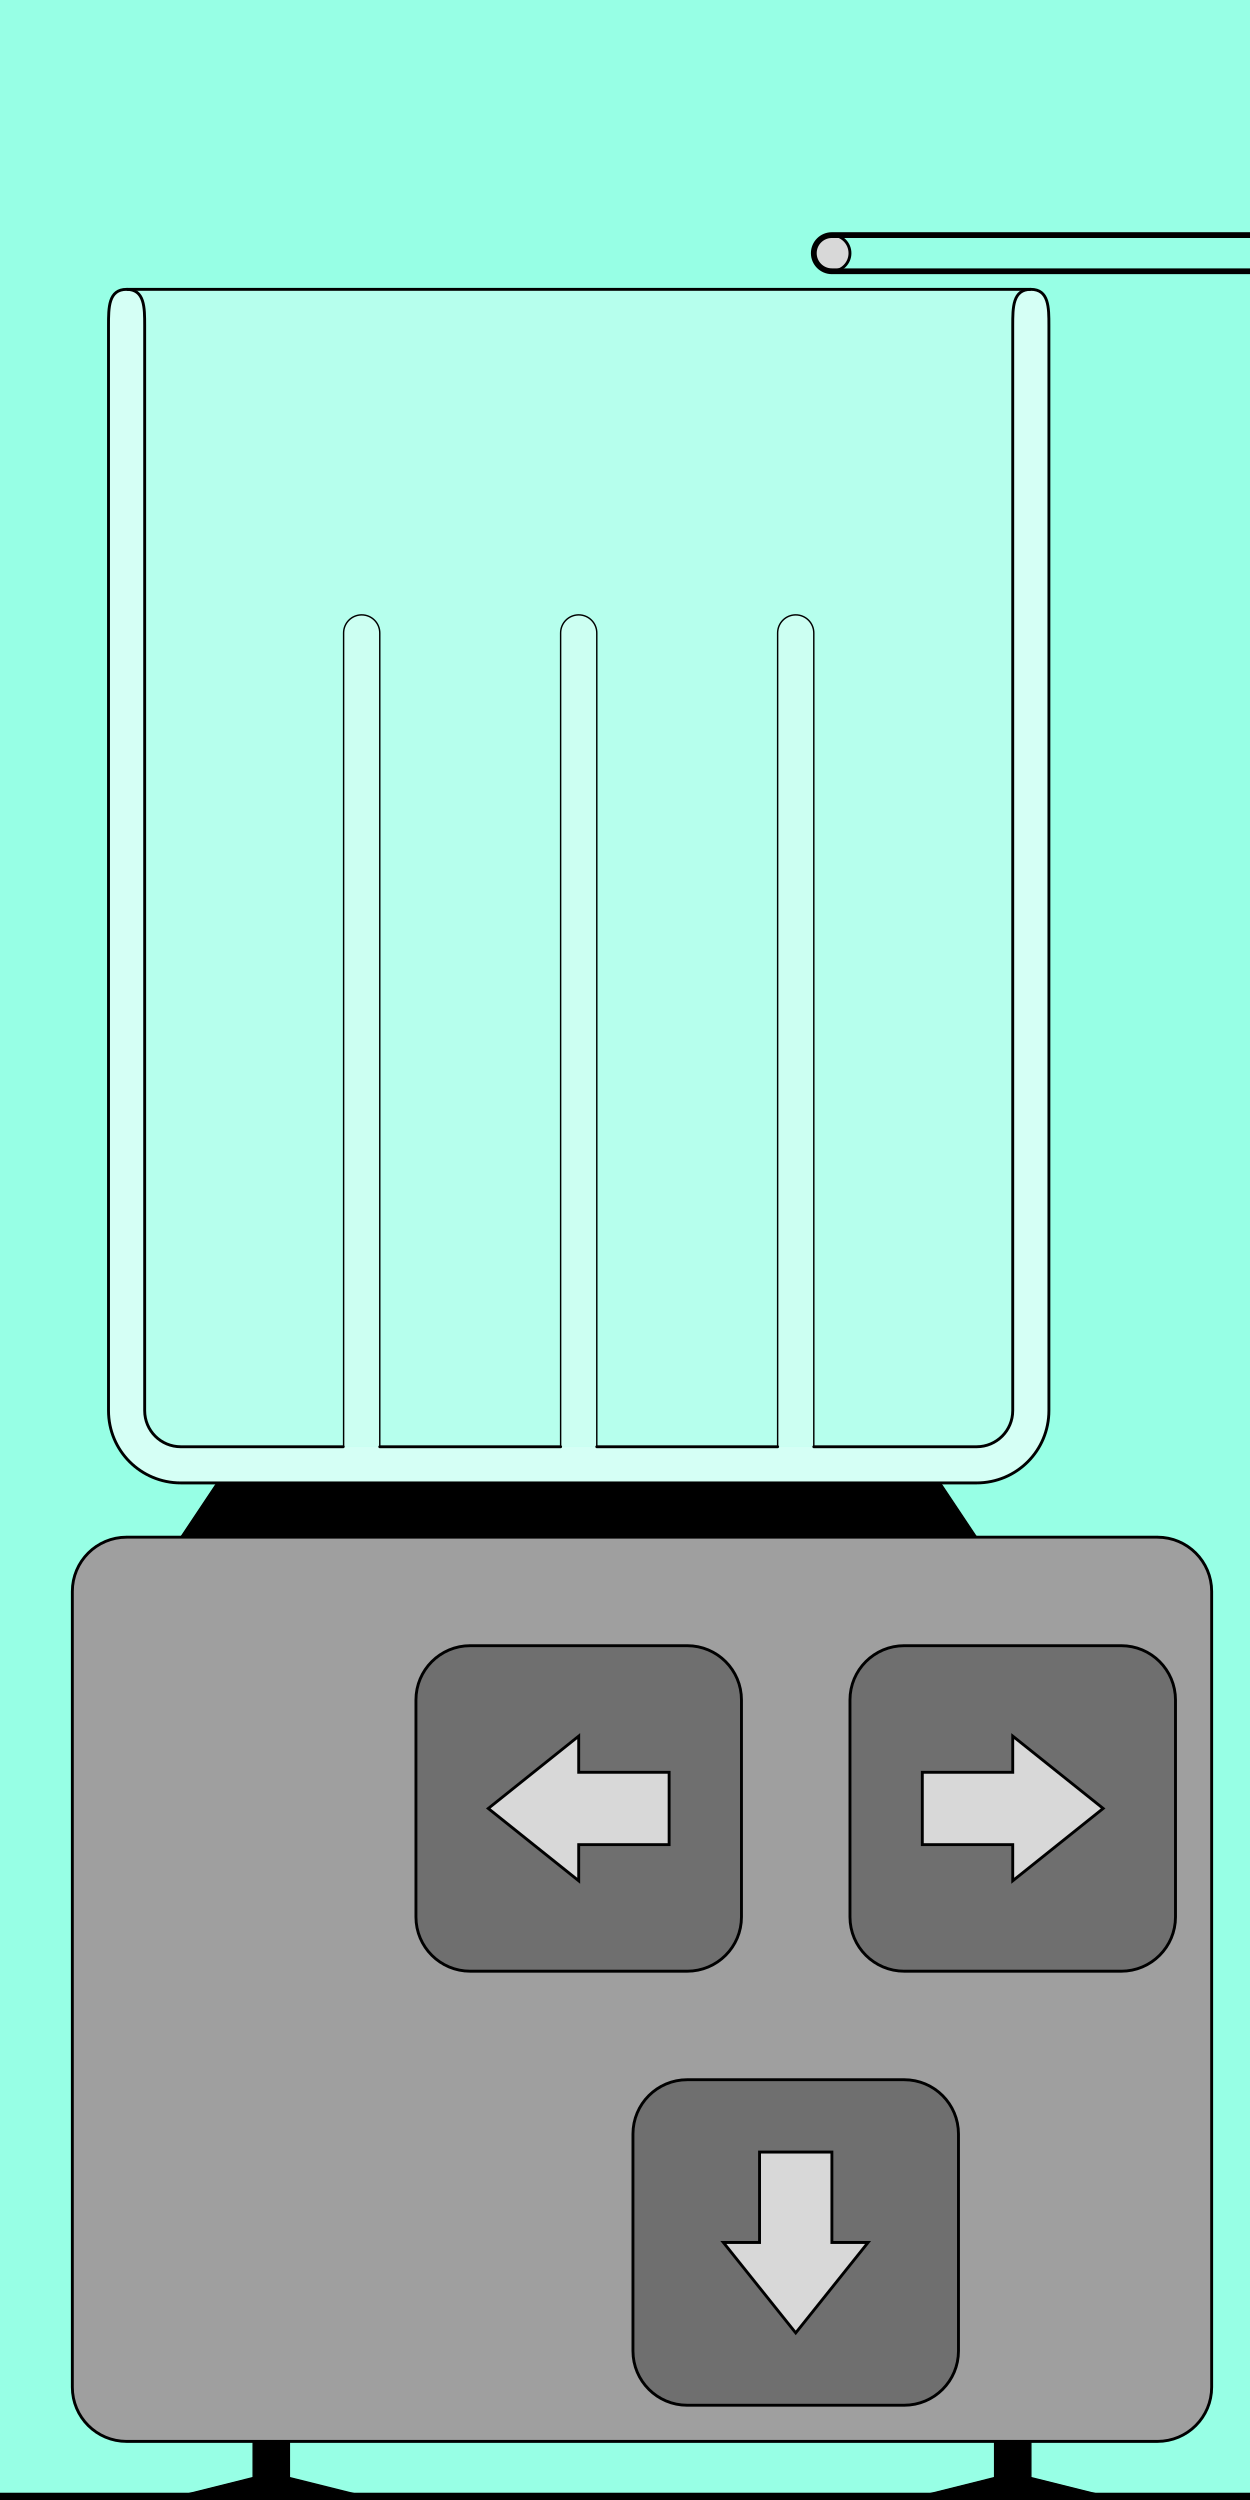
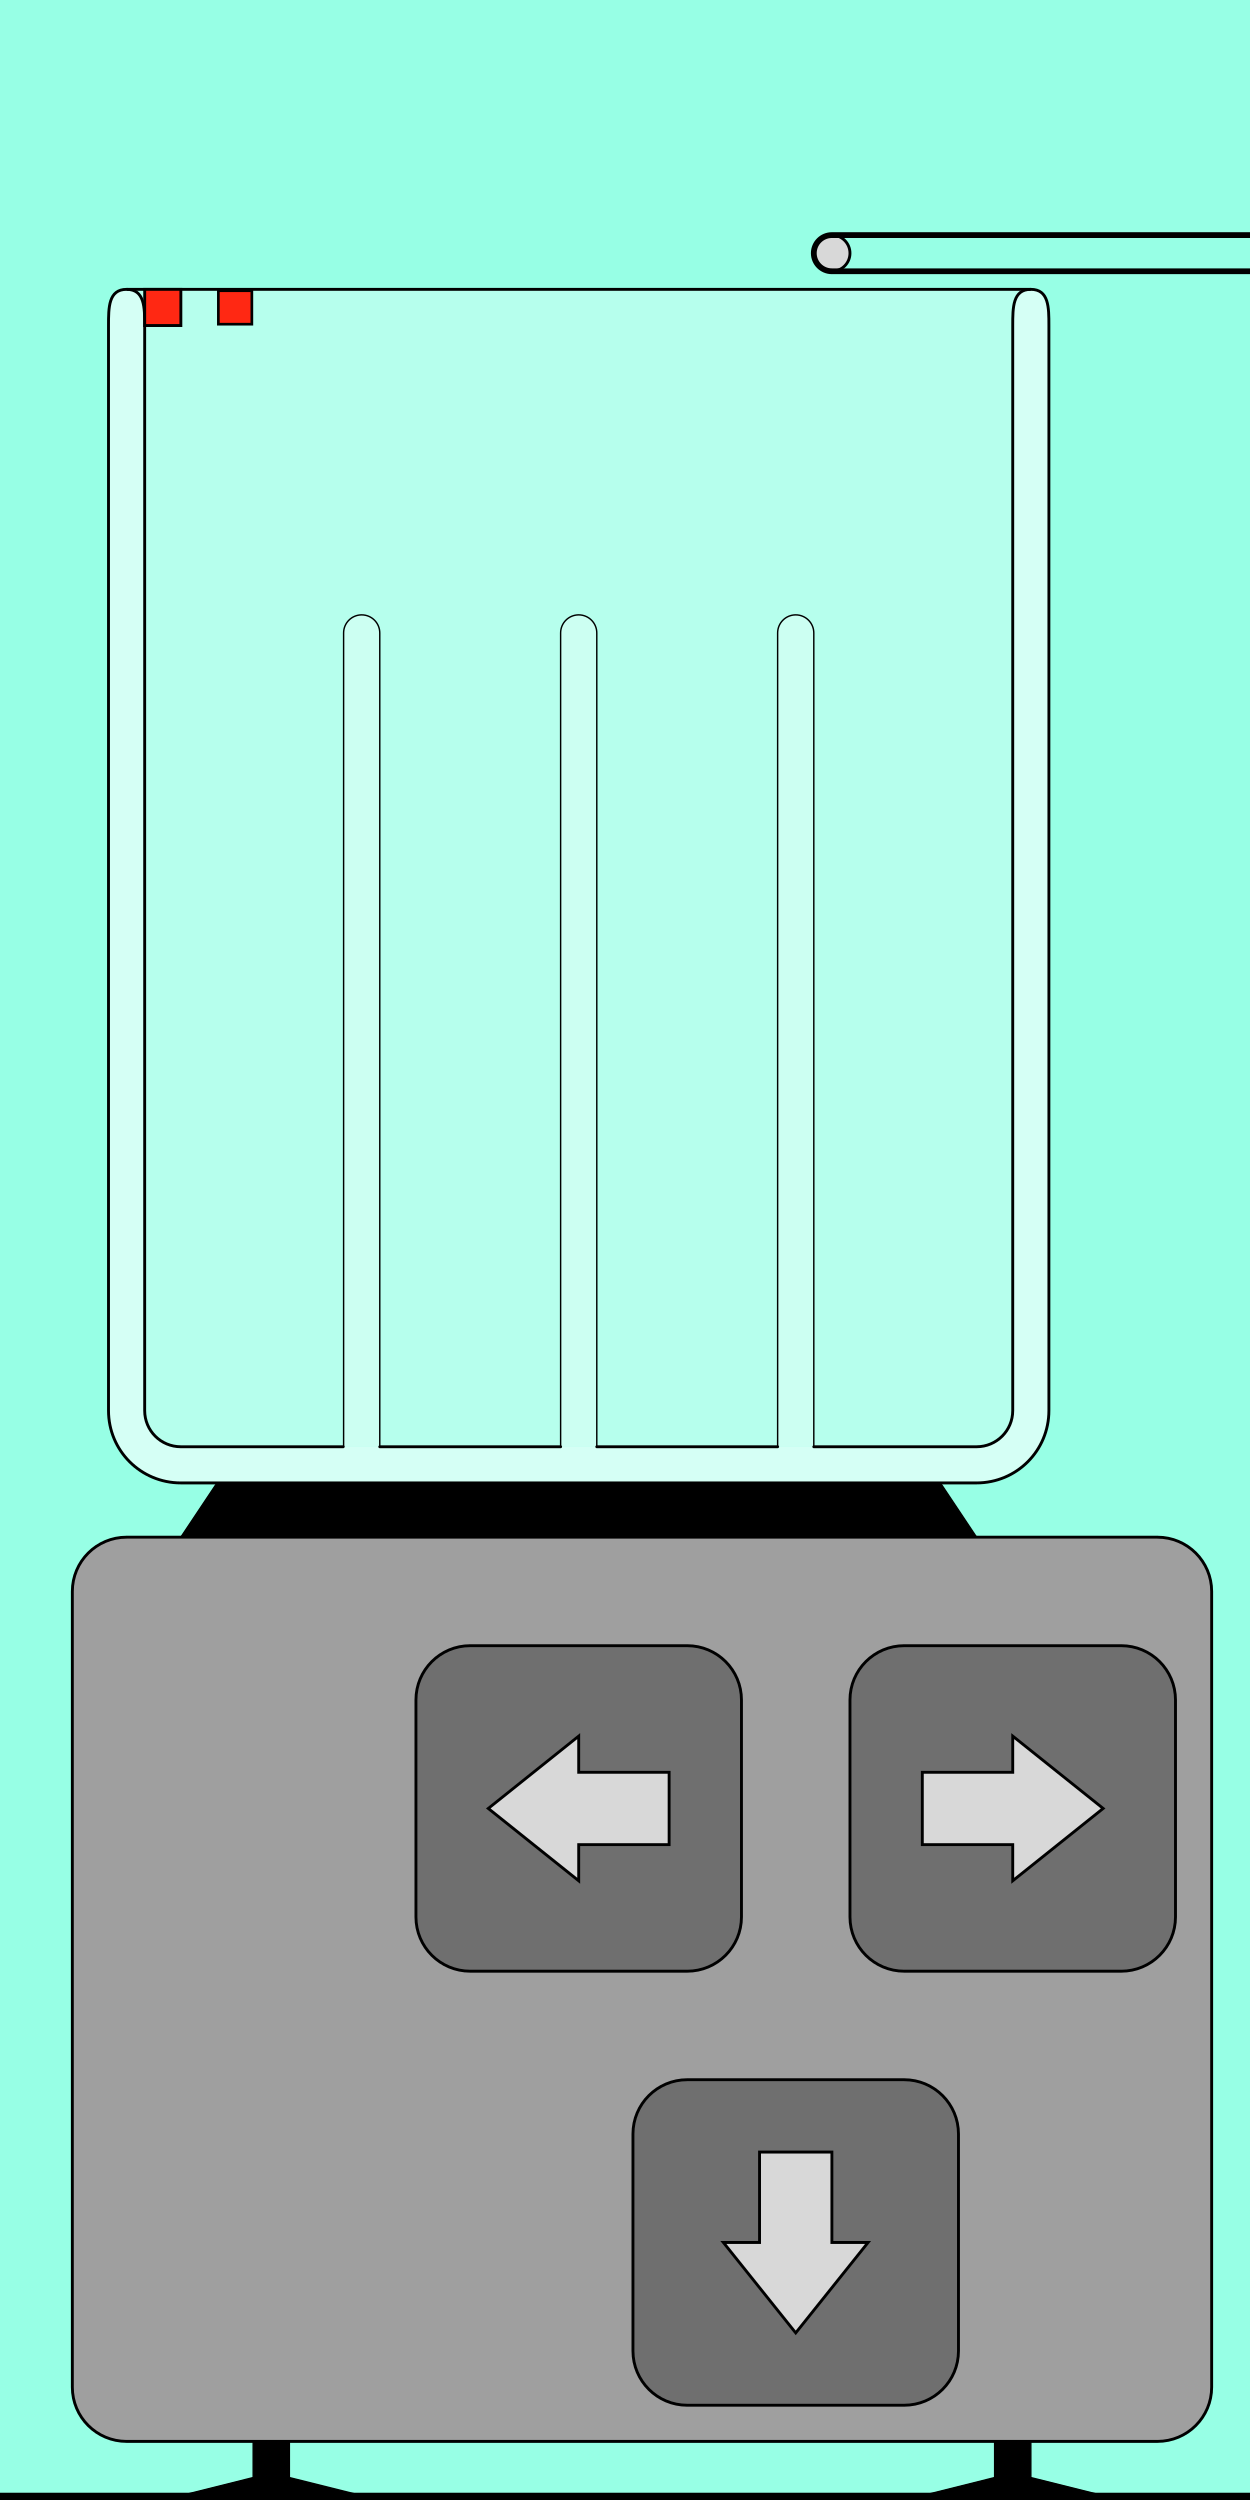
- <svg xmlns="http://www.w3.org/2000/svg" xmlns:xlink="http://www.w3.org/1999/xlink" width="864" height="1728" viewBox="0 0 34.56 69.12" version="1.1" id="svg5">
+ <svg xmlns="http://www.w3.org/2000/svg" xmlns:xlink="http://www.w3.org/1999/xlink" width="864" height="1728" viewBox="-4 -8 34.56 69.12" version="1.1" id="svg5">
  <defs id="defs2">
-     <pattern xlink:href="#Checkerboard" id="pattern53427" patternTransform="translate(5,8)" />
+     <pattern xlink:href="#Checkerboard" id="pattern53427" patternTransform="translate(0.9999997)" />
    <pattern xlink:href="#Polkadots-largewhite" id="pattern33820" patternTransform="matrix(0.5291666,0,0,0.5291667,74.08333,43.65625)" />
    <pattern patternUnits="userSpaceOnUse" width="10" height="10" patternTransform="translate(0,0) scale(10,10)" id="Polkadots-largewhite">
      <circle style="fill:#ff8c00;stroke:none;fill-opacity:1.0" cx="2.567" cy="0.810" r="0.45" id="circle2615" />
      <circle style="fill:#ff8c00;stroke:none;fill-opacity:1.0" cx="3.048" cy="2.33" r="0.45" id="circle2617" />
      <circle style="fill:#ff8c00;stroke:none;fill-opacity:1.0" cx="4.418" cy="2.415" r="0.45" id="circle2619" />
      <circle style="fill:#ff8c00;stroke:none;fill-opacity:1.0" cx="1.844" cy="3.029" r="0.45" id="circle2621" />
      <circle style="fill:#ff8c00;stroke:none;fill-opacity:1.0" cx="6.08" cy="1.363" r="0.45" id="circle2623" />
      <circle style="fill:#ff8c00;stroke:none;fill-opacity:1.0" cx="5.819" cy="4.413" r="0.45" id="circle2625" />
      <circle style="fill:#ff8c00;stroke:none;fill-opacity:1.0" cx="4.305" cy="4.048" r="0.45" id="circle2627" />
      <circle style="fill:#ff8c00;stroke:none;fill-opacity:1.0" cx="5.541" cy="3.045" r="0.45" id="circle2629" />
      <circle style="fill:#ff8c00;stroke:none;fill-opacity:1.0" cx="4.785" cy="5.527" r="0.45" id="circle2631" />
      <circle style="fill:#ff8c00;stroke:none;fill-opacity:1.0" cx="2.667" cy="5.184" r="0.45" id="circle2633" />
      <circle style="fill:#ff8c00;stroke:none;fill-opacity:1.0" cx="7.965" cy="1.448" r="0.45" id="circle2635" />
      <circle style="fill:#ff8c00;stroke:none;fill-opacity:1.0" cx="7.047" cy="5.049" r="0.45" id="circle2637" />
      <circle style="fill:#ff8c00;stroke:none;fill-opacity:1.0" cx="4.340" cy="0.895" r="0.45" id="circle2639" />
      <circle style="fill:#ff8c00;stroke:none;fill-opacity:1.0" cx="7.125" cy="0.340" r="0.45" id="circle2641" />
      <circle style="fill:#ff8c00;stroke:none;fill-opacity:1.0" cx="7.125" cy="10.340" r="0.45" id="circle2643" />
      <circle style="fill:#ff8c00;stroke:none;fill-opacity:1.0" cx="9.550" cy="1.049" r="0.45" id="circle2645" />
      <circle style="fill:#ff8c00;stroke:none;fill-opacity:1.0" cx="7.006" cy="2.689" r="0.45" id="circle2647" />
      <circle style="fill:#ff8c00;stroke:none;fill-opacity:1.0" cx="8.909" cy="2.689" r="0.45" id="circle2649" />
      <circle style="fill:#ff8c00;stroke:none;fill-opacity:1.0" cx="9.315" cy="4.407" r="0.45" id="circle2651" />
      <circle style="fill:#ff8c00;stroke:none;fill-opacity:1.0" cx="7.820" cy="3.870" r="0.45" id="circle2653" />
      <circle style="fill:#ff8c00;stroke:none;fill-opacity:1.0" cx="8.270" cy="5.948" r="0.45" id="circle2655" />
      <circle style="fill:#ff8c00;stroke:none;fill-opacity:1.0" cx="7.973" cy="7.428" r="0.45" id="circle2657" />
      <circle style="fill:#ff8c00;stroke:none;fill-opacity:1.0" cx="9.342" cy="8.072" r="0.45" id="circle2659" />
      <circle style="fill:#ff8c00;stroke:none;fill-opacity:1.0" cx="8.206" cy="9.315" r="0.45" id="circle2661" />
      <circle style="fill:#ff8c00;stroke:none;fill-opacity:1.0" cx="9.682" cy="9.475" r="0.45" id="circle2663" />
      <circle style="fill:#ff8c00;stroke:none;fill-opacity:1.0" cx="-0.318" cy="9.475" r="0.45" id="circle2665" />
      <circle style="fill:#ff8c00;stroke:none;fill-opacity:1.0" cx="9.688" cy="6.186" r="0.45" id="circle2667" />
      <circle style="fill:#ff8c00;stroke:none;fill-opacity:1.0" cx="-0.312" cy="6.186" r="0.45" id="circle2669" />
      <circle style="fill:#ff8c00;stroke:none;fill-opacity:1.0" cx="3.379" cy="6.296" r="0.45" id="circle2671" />
      <circle style="fill:#ff8c00;stroke:none;fill-opacity:1.0" cx="2.871" cy="8.204" r="0.45" id="circle2673" />
      <circle style="fill:#ff8c00;stroke:none;fill-opacity:1.0" cx="4.59" cy="8.719" r="0.45" id="circle2675" />
      <circle style="fill:#ff8c00;stroke:none;fill-opacity:1.0" cx="3.181" cy="9.671" r="0.45" id="circle2677" />
      <circle style="fill:#ff8c00;stroke:none;fill-opacity:1.0" cx="3.181" cy="-0.329" r="0.45" id="circle2679" />
      <circle style="fill:#ff8c00;stroke:none;fill-opacity:1.0" cx="5.734" cy="7.315" r="0.45" id="circle2681" />
      <circle style="fill:#ff8c00;stroke:none;fill-opacity:1.0" cx="6.707" cy="6.513" r="0.45" id="circle2683" />
      <circle style="fill:#ff8c00;stroke:none;fill-opacity:1.0" cx="5.730" cy="9.670" r="0.45" id="circle2685" />
      <circle style="fill:#ff8c00;stroke:none;fill-opacity:1.0" cx="5.730" cy="-0.330" r="0.45" id="circle2687" />
      <circle style="fill:#ff8c00;stroke:none;fill-opacity:1.0" cx="6.535" cy="8.373" r="0.45" id="circle2689" />
      <circle style="fill:#ff8c00;stroke:none;fill-opacity:1.0" cx="4.37" cy="7.154" r="0.45" id="circle2691" />
      <circle style="fill:#ff8c00;stroke:none;fill-opacity:1.0" cx="0.622" cy="7.25" r="0.45" id="circle2693" />
      <circle style="fill:#ff8c00;stroke:none;fill-opacity:1.0" cx="0.831" cy="5.679" r="0.45" id="circle2695" />
      <circle style="fill:#ff8c00;stroke:none;fill-opacity:1.0" cx="1.257" cy="8.519" r="0.45" id="circle2697" />
      <circle style="fill:#ff8c00;stroke:none;fill-opacity:1.0" cx="1.989" cy="6.877" r="0.45" id="circle2699" />
      <circle style="fill:#ff8c00;stroke:none;fill-opacity:1.0" cx="0.374" cy="3.181" r="0.45" id="circle2701" />
      <circle style="fill:#ff8c00;stroke:none;fill-opacity:1.0" cx="10.374" cy="3.181" r="0.45" id="circle2703" />
      <circle style="fill:#ff8c00;stroke:none;fill-opacity:1.0" cx="1.166" cy="1.664" r="0.45" id="circle2705" />
      <circle style="fill:#ff8c00;stroke:none;fill-opacity:1.0" cx="1.151" cy="0.093" r="0.45" id="circle2707" />
      <circle style="fill:#ff8c00;stroke:none;fill-opacity:1.0" cx="1.151" cy="10.093" r="0.45" id="circle2709" />
      <circle style="fill:#ff8c00;stroke:none;fill-opacity:1.0" cx="1.302" cy="4.451" r="0.45" id="circle2711" />
      <circle style="fill:#ff8c00;stroke:none;fill-opacity:1.0" cx="3.047" cy="3.763" r="0.45" id="circle2713" />
    </pattern>
    <pattern xlink:href="#Checkerboard" id="pattern30620" patternTransform="translate(5)" />
    <pattern patternUnits="userSpaceOnUse" width="2" height="2" patternTransform="translate(0,0) scale(10,10)" id="Checkerboard">
      <rect style="fill:black;stroke:none" x="0" y="0" width="1" height="1" id="rect2139" />
      <rect style="fill:black;stroke:none" x="1" y="1" width="1" height="1" id="rect2141" />
    </pattern>
    <pattern xlink:href="#Polkadots-med" id="pattern18561" patternTransform="scale(0.5291667,1.190625)" />
    <pattern patternUnits="userSpaceOnUse" width="10" height="10" patternTransform="translate(0,0) scale(10,10)" id="Polkadots-med">
      <circle style="fill:#45ff00;stroke:none;fill-opacity:1.0" cx="2.567" cy="0.810" r="0.15" id="circle2336" />
      <circle style="fill:#45ff00;stroke:none;fill-opacity:1.0" cx="3.048" cy="2.33" r="0.15" id="circle2338" />
      <circle style="fill:#45ff00;stroke:none;fill-opacity:1.0" cx="4.418" cy="2.415" r="0.15" id="circle2340" />
      <circle style="fill:#45ff00;stroke:none;fill-opacity:1.0" cx="1.844" cy="3.029" r="0.15" id="circle2342" />
      <circle style="fill:#45ff00;stroke:none;fill-opacity:1.0" cx="6.08" cy="1.363" r="0.15" id="circle2344" />
      <circle style="fill:#45ff00;stroke:none;fill-opacity:1.0" cx="5.819" cy="4.413" r="0.15" id="circle2346" />
      <circle style="fill:#45ff00;stroke:none;fill-opacity:1.0" cx="4.305" cy="4.048" r="0.15" id="circle2348" />
      <circle style="fill:#45ff00;stroke:none;fill-opacity:1.0" cx="5.541" cy="3.045" r="0.15" id="circle2350" />
      <circle style="fill:#45ff00;stroke:none;fill-opacity:1.0" cx="4.785" cy="5.527" r="0.15" id="circle2352" />
      <circle style="fill:#45ff00;stroke:none;fill-opacity:1.0" cx="2.667" cy="5.184" r="0.15" id="circle2354" />
      <circle style="fill:#45ff00;stroke:none;fill-opacity:1.0" cx="7.965" cy="1.448" r="0.15" id="circle2356" />
      <circle style="fill:#45ff00;stroke:none;fill-opacity:1.0" cx="7.047" cy="5.049" r="0.15" id="circle2358" />
      <circle style="fill:#45ff00;stroke:none;fill-opacity:1.0" cx="4.340" cy="0.895" r="0.15" id="circle2360" />
      <circle style="fill:#45ff00;stroke:none;fill-opacity:1.0" cx="7.125" cy="0.340" r="0.15" id="circle2362" />
      <circle style="fill:#45ff00;stroke:none;fill-opacity:1.0" cx="9.550" cy="1.049" r="0.15" id="circle2364" />
      <circle style="fill:#45ff00;stroke:none;fill-opacity:1.0" cx="7.006" cy="2.689" r="0.15" id="circle2366" />
      <circle style="fill:#45ff00;stroke:none;fill-opacity:1.0" cx="8.909" cy="2.689" r="0.15" id="circle2368" />
      <circle style="fill:#45ff00;stroke:none;fill-opacity:1.0" cx="9.315" cy="4.407" r="0.15" id="circle2370" />
      <circle style="fill:#45ff00;stroke:none;fill-opacity:1.0" cx="7.820" cy="3.870" r="0.15" id="circle2372" />
      <circle style="fill:#45ff00;stroke:none;fill-opacity:1.0" cx="8.270" cy="5.948" r="0.15" id="circle2374" />
      <circle style="fill:#45ff00;stroke:none;fill-opacity:1.0" cx="7.973" cy="7.428" r="0.15" id="circle2376" />
      <circle style="fill:#45ff00;stroke:none;fill-opacity:1.0" cx="9.342" cy="8.072" r="0.15" id="circle2378" />
      <circle style="fill:#45ff00;stroke:none;fill-opacity:1.0" cx="8.206" cy="9.315" r="0.15" id="circle2380" />
      <circle style="fill:#45ff00;stroke:none;fill-opacity:1.0" cx="9.682" cy="9.475" r="0.15" id="circle2382" />
      <circle style="fill:#45ff00;stroke:none;fill-opacity:1.0" cx="9.688" cy="6.186" r="0.15" id="circle2384" />
      <circle style="fill:#45ff00;stroke:none;fill-opacity:1.0" cx="3.379" cy="6.296" r="0.15" id="circle2386" />
      <circle style="fill:#45ff00;stroke:none;fill-opacity:1.0" cx="2.871" cy="8.204" r="0.15" id="circle2388" />
      <circle style="fill:#45ff00;stroke:none;fill-opacity:1.0" cx="4.59" cy="8.719" r="0.15" id="circle2390" />
      <circle style="fill:#45ff00;stroke:none;fill-opacity:1.0" cx="3.181" cy="9.671" r="0.15" id="circle2392" />
      <circle style="fill:#45ff00;stroke:none;fill-opacity:1.0" cx="5.734" cy="7.315" r="0.15" id="circle2394" />
      <circle style="fill:#45ff00;stroke:none;fill-opacity:1.0" cx="6.707" cy="6.513" r="0.15" id="circle2396" />
      <circle style="fill:#45ff00;stroke:none;fill-opacity:1.0" cx="5.730" cy="9.670" r="0.15" id="circle2398" />
      <circle style="fill:#45ff00;stroke:none;fill-opacity:1.0" cx="6.535" cy="8.373" r="0.15" id="circle2400" />
      <circle style="fill:#45ff00;stroke:none;fill-opacity:1.0" cx="4.37" cy="7.154" r="0.15" id="circle2402" />
      <circle style="fill:#45ff00;stroke:none;fill-opacity:1.0" cx="0.622" cy="7.25" r="0.15" id="circle2404" />
      <circle style="fill:#45ff00;stroke:none;fill-opacity:1.0" cx="0.831" cy="5.679" r="0.15" id="circle2406" />
      <circle style="fill:#45ff00;stroke:none;fill-opacity:1.0" cx="1.257" cy="8.519" r="0.15" id="circle2408" />
      <circle style="fill:#45ff00;stroke:none;fill-opacity:1.0" cx="1.989" cy="6.877" r="0.15" id="circle2410" />
      <circle style="fill:#45ff00;stroke:none;fill-opacity:1.0" cx="0.374" cy="3.181" r="0.15" id="circle2412" />
      <circle style="fill:#45ff00;stroke:none;fill-opacity:1.0" cx="1.166" cy="1.664" r="0.15" id="circle2414" />
      <circle style="fill:#45ff00;stroke:none;fill-opacity:1.0" cx="1.151" cy="0.093" r="0.15" id="circle2416" />
      <circle style="fill:#45ff00;stroke:none;fill-opacity:1.0" cx="1.151" cy="10.093" r="0.15" id="circle2418" />
      <circle style="fill:#45ff00;stroke:none;fill-opacity:1.0" cx="1.302" cy="4.451" r="0.15" id="circle2420" />
      <circle style="fill:#45ff00;stroke:none;fill-opacity:1.0" cx="3.047" cy="3.763" r="0.15" id="circle2422" />
    </pattern>
  </defs>
  <g id="layer9" style="display:inline">
-     <rect style="opacity:1;fill:#97ffe5;fill-opacity:1;stroke:none;stroke-width:0.08;stroke-linecap:round;stroke-dasharray:none;stroke-opacity:1" id="rect54298" width="126.337" height="102.5" x="-48.578" y="-20" />
-     <rect style="opacity:1;fill:#000000;fill-opacity:1;stroke:#000000;stroke-width:0.16;stroke-linecap:round;stroke-dasharray:none;stroke-opacity:1" id="rect61500" width="300" height="10" x="-105" y="69" />
-     <g id="g59659">
+     <rect style="opacity:1;fill:#97ffe5;fill-opacity:1;stroke:none;stroke-width:0.08;stroke-linecap:round;stroke-dasharray:none;stroke-opacity:1" id="rect54298" width="126.337" height="102.5" x="-52.578" y="-28" />
+     <rect style="opacity:1;fill:#000000;fill-opacity:1;stroke:#000000;stroke-width:0.16;stroke-linecap:round;stroke-dasharray:none;stroke-opacity:1" id="rect61500" width="300" height="10" x="-109" y="61" />
+     <g id="g59659" transform="translate(-4.000001,-8)">
      <rect style="display:inline;opacity:1;fill:#9f9f9f;fill-opacity:1;stroke:#000000;stroke-width:0.08;stroke-linecap:round;stroke-dasharray:none;stroke-opacity:1" id="rect59415" width="31.5" height="25" x="2" y="42.5" ry="1.5" />
      <g id="g59792">
        <rect style="opacity:1;fill:#6f6f6f;fill-opacity:1;stroke:#000000;stroke-width:0.08;stroke-linecap:round;stroke-dasharray:none;stroke-opacity:1" id="rect59770" width="9" height="9" x="17.5" y="57.5" rx="1.5" ry="1.5" />
        <path id="rect59776" style="opacity:1;fill:#d8d8d8;fill-opacity:1;stroke:#000000;stroke-width:0.08;stroke-linecap:round;stroke-dasharray:none;stroke-opacity:1" d="M 21,59.5 V 62 h -1 l 2,2.5 2,-2.5 h -1 v -2.5 z" />
      </g>
      <use x="0" y="0" xlink:href="#g59792" id="use59794" transform="rotate(90,25,53)" />
      <use x="0" y="0" xlink:href="#g59792" id="use59794-3" transform="rotate(-90,19,53)" style="display:inline" />
-       <path style="fill:#000000;fill-rule:evenodd;stroke:#000000;stroke-width:0.04px;stroke-linecap:butt;stroke-linejoin:miter;stroke-opacity:1;fill-opacity:1" d="M 5,42.5 6,41 h 20 l 1,1.5 z" id="path60648" />
-     </g>
-     <rect style="display:none;opacity:0.358;fill:#adff2f;fill-opacity:1;stroke:none;stroke-width:0.04;stroke-linecap:round;stroke-dasharray:none;stroke-opacity:1" id="rect50745" width="12" height="12" x="22" y="44" />
-     <rect style="display:none;opacity:0.358;fill:#ff8c00;fill-opacity:1;stroke:none;stroke-width:0.04;stroke-linecap:round;stroke-dasharray:none;stroke-opacity:1" id="rect50745-2" width="12" height="12" x="16" y="56" />
-     <rect style="display:none;opacity:0.358;fill:#1e90ff;fill-opacity:1;stroke:none;stroke-width:0.04;stroke-linecap:round;stroke-dasharray:none;stroke-opacity:1" id="rect50747" width="12" height="12" x="10" y="44" />
-     <g id="g57611">
+       <path style="fill:#000000;fill-opacity:1;fill-rule:evenodd;stroke:#000000;stroke-width:0.04px;stroke-linecap:butt;stroke-linejoin:miter;stroke-opacity:1" d="M 5,42.5 6,41 h 20 l 1,1.5 z" id="path60648" />
+     </g>
+     <rect style="display:none;opacity:0.358;fill:#adff2f;fill-opacity:1;stroke:none;stroke-width:0.04;stroke-linecap:round;stroke-dasharray:none;stroke-opacity:1" id="rect50745" width="12" height="12" x="18" y="36" />
+     <rect style="display:none;opacity:0.358;fill:#ff8c00;fill-opacity:1;stroke:none;stroke-width:0.04;stroke-linecap:round;stroke-dasharray:none;stroke-opacity:1" id="rect50745-2" width="12" height="12" x="12" y="48" />
+     <rect style="display:none;opacity:0.358;fill:#1e90ff;fill-opacity:1;stroke:none;stroke-width:0.04;stroke-linecap:round;stroke-dasharray:none;stroke-opacity:1" id="rect50747" width="12" height="12" x="6" y="36" />
+     <g id="g57611" style="display:inline" transform="translate(-4.000001,-8)">
      <path id="rect55681" style="opacity:1;fill:#ffffff;fill-opacity:0.301;stroke:none;stroke-width:0.08;stroke-linecap:round;stroke-opacity:1" d="m 3.5,8 h 25 C 28,8 28.011,8.523 28,8.987 V 39 c 0,0.5 -0.5,1 -1,1 H 5 C 4.5,40 4,39.5 4,39.07 V 8.994 C 4,8.5 4,8 3.5,8 Z" />
      <path id="path57623" style="fill:#ffffff;fill-opacity:0.301;fill-rule:evenodd;stroke:#000000;stroke-width:0.04px;stroke-linecap:butt;stroke-linejoin:miter;stroke-opacity:1" d="M 10.5,40 V 17.5 C 10.5,17.224 10.276,17 10,17 9.724,17 9.5,17.224 9.5,17.5 V 40" />
      <use x="0" y="0" xlink:href="#path57623" id="use57680" transform="translate(6)" />
      <use x="0" y="0" xlink:href="#path57623" id="use57680-6" transform="translate(12)" style="display:inline" />
    </g>
-     <rect style="display:none;opacity:0.337;fill:url(#pattern53427);fill-opacity:1;stroke:none;stroke-width:0.08;stroke-linecap:round;stroke-dasharray:none;stroke-opacity:1" id="rect50882" width="24" height="32" x="4" y="8" />
-     <g id="g52519" style="display:inline">
-       <path id="rect50879" style="opacity:1;fill:#ffffff;fill-opacity:0.6;stroke:#000000;stroke-width:0.08;stroke-linecap:round;stroke-dasharray:none;stroke-opacity:1" d="M 9.489,40 H 5 C 4.446,40 4,39.554 4,39 V 9 C 4,8.5 4,8 3.5,8 3,8 3,8.5 3,9 v 30 c 0,1.108 0.892,2 2,2 h 22 c 1.108,0 2,-0.892 2,-2 V 9 C 29,8.5 29,8 28.5,8 28,8 28,8.5 28,9 v 30 c 0,0.554 -0.446,1 -1,1 l -4.5,0 m -1,0 h -5 m -1,0 h -5" />
+     <rect style="display:none;opacity:0.337;fill:url(#pattern53427);fill-opacity:1;stroke:none;stroke-width:0.08;stroke-linecap:round;stroke-dasharray:none;stroke-opacity:1" id="rect50882" width="24" height="32" x="0" y="0" />
+     <g id="g52519" style="display:inline" transform="translate(-4.000001,-8)">
+       <path id="rect50879" style="opacity:1;fill:#ffffff;fill-opacity:0.6;stroke:#000000;stroke-width:0.08;stroke-linecap:round;stroke-dasharray:none;stroke-opacity:1" d="M 9.489,40 H 5 C 4.446,40 4,39.554 4,39 V 9 C 4,8.5 4,8 3.5,8 3,8 3,8.5 3,9 v 30 c 0,1.108 0.892,2 2,2 h 22 c 1.108,0 2,-0.892 2,-2 V 9 C 29,8.5 29,8 28.5,8 28,8 28,8.5 28,9 v 30 c 0,0.554 -0.446,1 -1,1 h -4.5 m -1,0 h -5 m -1,0 h -5" />
      <path style="fill:none;fill-rule:evenodd;stroke:#000000;stroke-width:0.08;stroke-linecap:butt;stroke-linejoin:miter;stroke-dasharray:none;stroke-opacity:1" d="m 3.5,8 h 25" id="path51699" />
    </g>
-     <g id="g61446">
+     <g id="g61446" transform="translate(-4.000001,-8)">
      <circle style="opacity:1;fill:#d8d8d8;fill-opacity:1;stroke:#000000;stroke-width:0.08;stroke-linecap:round;stroke-dasharray:none;stroke-opacity:1" id="path61428" cx="23" cy="7" r="0.5" />
      <circle style="opacity:1;fill:#d8d8d8;fill-opacity:1;stroke:#000000;stroke-width:0.08;stroke-linecap:round;stroke-dasharray:none;stroke-opacity:1" id="path61430" cx="40.5" cy="7" r="0.5" />
      <path id="path61438" style="display:inline;opacity:1;fill:#d8d8d8;stroke:#000000;stroke-width:0.16;stroke-linecap:round" d="M 40.5,6.5 C 40.776,6.5 41,6.724 41,7 41,7.276 40.776,7.5 40.5,7.5 M 23,7.5 C 22.724,7.5 22.5,7.276 22.5,7 22.5,6.724 22.724,6.5 23,6.5 m 0,1 H 40.5 M 23,6.5 h 17.5" />
    </g>
-     <path style="fill:#000000;fill-rule:evenodd;stroke:#000000;stroke-width:0.04px;stroke-linecap:butt;stroke-linejoin:miter;stroke-opacity:1;fill-opacity:1" d="m 7,67.5 v 1 L 5,69 h 5 L 8,68.5 v -1" id="path62598" />
+     <path style="fill:#000000;fill-opacity:1;fill-rule:evenodd;stroke:#000000;stroke-width:0.04px;stroke-linecap:butt;stroke-linejoin:miter;stroke-opacity:1" d="m 3,59.5 v 1 L 1,61 H 6 L 4,60.5 v -1" id="path62598" />
    <use x="0" y="0" xlink:href="#path62598" id="use62600" transform="translate(20.5)" />
  </g>
  <g id="layer1" style="display:none">
    <use x="0" y="0" xlink:href="#use43210" id="use43218-3" transform="matrix(0.9505484,0,0,0.9505485,-18.79399,-42.97391)" style="display:inline;stroke-width:1.052" />
    <use x="0" y="0" xlink:href="#box_size_2" id="use3425-90" transform="matrix(0.9005985,0,0,0.9005269,3.719282,6.119367)" style="display:inline" />
    <use x="0" y="0" xlink:href="#box_size_3" id="use30389-2-7" transform="translate(7.200001,4.800001)" style="display:inline;stroke-width:1.017" />
    <use x="0" y="0" xlink:href="#g30796" id="use37259-2" transform="matrix(0.9874805,0,0,0.9874813,12.03217,3.633981)" style="display:inline;stroke-width:1.013" />
  </g>
  <g id="layer5" style="display:inline">
    <g id="layer4" style="display:none">
      <rect style="display:inline;opacity:0.358;fill:url(#pattern30620);fill-opacity:1;stroke:none;stroke-width:0.265;stroke-linecap:round;stroke-dasharray:none;stroke-opacity:1" id="rect30525" width="148.034" height="153.326" x="0" y="-2.7755576e-17" />
    </g>
    <g id="layer16" style="display:none">
      <g id="g49207">
        <rect style="display:inline;opacity:1;fill:#028000;fill-opacity:1;stroke:#000000;stroke-width:0.08;stroke-linecap:round;stroke-dasharray:none" id="rect368" width="11" height="11" x="-8.9406971e-10" y="-8.9406971e-10" />
      </g>
    </g>
    <g id="layer15" style="display:none">
      <g id="g48395">
        <rect style="display:inline;opacity:1;fill:#00d654;fill-opacity:1;stroke:#000000;stroke-width:0.08;stroke-linecap:round;stroke-dasharray:none" id="rect366" width="10" height="10" x="-9.1092162e-10" y="-9.1092162e-10" />
      </g>
    </g>
    <g id="layer14" style="display:none">
      <g id="g48392">
        <rect style="display:inline;opacity:1;fill:#b4ff13;fill-opacity:1;stroke:#000000;stroke-width:0.08;stroke-linecap:round;stroke-dasharray:none" id="rect364" width="9" height="9" x="-9.1709945e-10" y="-9.1709945e-10" />
      </g>
    </g>
    <g id="layer13" style="display:none">
      <g id="g48389">
        <rect style="display:inline;opacity:1;fill:#ff5fd4;fill-opacity:1;stroke:#000000;stroke-width:0.08;stroke-linecap:round;stroke-dasharray:none" id="rect360" width="8" height="8" x="0" y="0" />
      </g>
    </g>
    <g id="layer12" style="display:none" transform="translate(35.9125,-18.7)">
      <g id="g48380">
        <rect style="display:inline;fill:#00ff69;fill-opacity:1;stroke:#000000;stroke-width:0.08;stroke-linecap:round;stroke-dasharray:none" id="rect358" width="7" height="7" x="-35.912" y="18.7" />
      </g>
    </g>
    <g id="layer11" style="display:none">
      <g id="g48377">
        <rect style="display:inline;fill:#ff1318;fill-opacity:1;stroke:#000000;stroke-width:0.265;stroke-linecap:round" id="rect356" width="6" height="6" x="0" y="0" />
      </g>
    </g>
    <g id="layer10" style="display:none;stroke-width:0.08;stroke-dasharray:none">
      <g id="g48372">
        <rect style="display:inline;fill:#ff7313;fill-opacity:1;stroke:#000000;stroke-width:0.08;stroke-linecap:round;stroke-dasharray:none" id="rect354" width="5" height="5" x="0" y="0" />
      </g>
    </g>
    <g id="layer8" style="display:none">
      <g id="g30796" style="display:inline;stroke-width:1.199" transform="matrix(0.1890965,0,0,0.1890965,-13.0108,-7.00699)">
        <path id="rect352-1" style="display:inline;fill:#ffa500;stroke:#ff8c00;stroke-width:0.318;stroke-linecap:round" d="m 79.375,57.944 c -0.239,0.155 -0.529,0.265 -1.058,0.265 l -8.202,-3e-6 c -0.733,0 -1.323,-0.59 -1.323,-1.323 V 38.365 c 0,-0.733 0.59,-1.323 1.323,-1.323 h -2e-6 8.207 c 0.524,0 0.661,0.512 1.054,0.529 0.475,0.02 0.758,-0.529 1.323,-0.529 h 7.937 c 0.733,0 1.323,0.59 1.323,1.323 v 18.521 c 0,0.733 -0.59,1.323 -1.323,1.323 h -8.493 c -0.241,10e-7 -0.538,-0.048 -0.768,-0.265 -0.242,-0.228 -0.302,-0.51 -0.265,-0.794" />
        <path id="rect352-1-2" style="display:inline;fill:url(#pattern33820);fill-opacity:1;stroke:none;stroke-width:0.318;stroke-linecap:round" d="m 79.375,57.944 c -0.239,0.155 -0.529,0.265 -1.058,0.265 l -8.202,-3e-6 c -0.733,0 -1.323,-0.59 -1.323,-1.323 V 38.365 c 0,-0.733 0.59,-1.323 1.323,-1.323 h -2e-6 8.207 c 0.524,0 0.661,0.512 1.054,0.529 0.475,0.02 0.758,-0.529 1.323,-0.529 h 7.937 c 0.733,0 1.323,0.59 1.323,1.323 v 18.521 c 0,0.733 -0.59,1.323 -1.323,1.323 h -8.493 c -0.241,10e-7 -0.538,-0.048 -0.768,-0.265 -0.242,-0.228 -0.302,-0.51 -0.265,-0.794" />
        <path style="fill:#ff8c00;fill-opacity:1;fill-rule:evenodd;stroke:none;stroke-width:0.317px;stroke-linecap:butt;stroke-linejoin:miter;stroke-opacity:1" d="m 78.583,37.347 c 0,0 -2.291,0.356 -1.852,1.058 0.379,0.605 1.852,-1.058 1.852,-1.058 z" id="path37128" />
        <use x="0" y="0" xlink:href="#path37128" id="use37130" transform="rotate(-116.7962,79.53693,36.7686)" style="stroke-width:1.199" />
        <use x="0" y="0" xlink:href="#path37128" id="use37130-6" transform="rotate(-27.10189,79.34483,36.87507)" style="display:inline;stroke-width:1.199" />
        <use x="0" y="0" xlink:href="#path37128" id="use37130-6-1" transform="rotate(-89.34826,79.43661,36.87677)" style="display:inline;stroke-width:1.199" />
        <use x="0" y="0" xlink:href="#path37128" id="use37130-6-1-7" transform="rotate(-59.29547,79.30067,36.8363)" style="display:inline;stroke-width:1.199" />
      </g>
      <use x="0" y="0" xlink:href="#g30796" id="use37259" transform="matrix(0.9874805,0,0,0.9874813,6.032173,16.03217)" style="stroke-width:1.013" />
      <use x="0" y="0" xlink:href="#g30796" id="use37259-0" transform="matrix(1.481479,0,0,0.7408011,6.048268,20.02414)" style="display:inline;stroke-width:0.955" />
      <use x="0" y="0" xlink:href="#g30796" id="use37259-0-2" transform="matrix(1.975257,0,0,0.4938712,3.064357,23.01609)" style="display:inline;stroke-width:1.012" />
      <use x="0" y="0" xlink:href="#g30796" id="use37259-0-2-9" transform="matrix(3.951992,0,0,0.2460021,1.128761,25.00802)" style="display:inline;stroke-width:1.014" />
      <use x="0" y="0" xlink:href="#g30796" id="use37259-8" transform="matrix(0.2449341,0,0,3.950492,0.00798028,9.079355)" style="display:inline;stroke-width:1.017" />
      <use x="0" y="0" xlink:href="#g30796" id="use37259-8-8" transform="matrix(0.493764,0,0,1.975295,1.010111,15.03948)" style="display:inline;stroke-width:1.013" />
      <use x="0" y="0" xlink:href="#g30796" id="use37259-8-8-8" transform="matrix(0.7406188,0,0,1.481524,3.02413,14.04827)" style="display:inline;stroke-width:0.955" />
    </g>
    <g id="layer3" style="display:none">
      <g id="box_size_3" transform="matrix(0.1847731,0,0,0.1847731,-8.771678,-7.793922)" style="display:inline;stroke-width:1.207">
        <rect style="opacity:1;fill:#9e13ff;fill-opacity:1;stroke:none;stroke-width:0.32;stroke-linecap:round;stroke-dasharray:none;stroke-opacity:1" id="rect16839" width="13.758" height="13.758" x="48.683" y="43.392" />
        <ellipse style="opacity:1;fill:#9e13ff;fill-opacity:1;stroke:#440074;stroke-width:0.433;stroke-linecap:round;stroke-dasharray:none;stroke-opacity:1" id="path13509" cx="48.948" cy="43.656" rx="1.323" ry="1.323" />
        <use x="0" y="0" xlink:href="#path13509" id="use13639-17" transform="translate(-6.9465256e-7,13.22917)" style="stroke-width:1.207" />
        <use x="0" y="0" xlink:href="#path13509" id="use13639-19" transform="translate(-6.9465256e-7,11.02431)" style="stroke-width:1.207" />
        <use x="0" y="0" xlink:href="#path13509" id="use13639-8" transform="translate(-6.9465256e-7,8.819445)" style="stroke-width:1.207" />
        <use x="0" y="0" xlink:href="#path13509" id="use13639-1" transform="translate(-6.9465256e-7,6.614584)" style="stroke-width:1.207" />
        <use x="0" y="0" xlink:href="#path13509" id="use13639-9" transform="translate(-6.9465256e-7,4.409722)" style="stroke-width:1.207" />
        <use x="0" y="0" xlink:href="#path13509" id="use13639" transform="translate(-1.2715658e-6,2.204861)" style="stroke-width:1.207" />
        <use x="0" y="0" xlink:href="#path13509" id="use13639-17-8" transform="translate(13.22917,13.22917)" style="stroke-width:1.207" />
        <use x="0" y="0" xlink:href="#path13509" id="use13639-19-8" transform="translate(13.22917,11.02431)" style="stroke-width:1.207" />
        <use x="0" y="0" xlink:href="#path13509" id="use13639-8-9" transform="translate(13.22917,8.819444)" style="stroke-width:1.207" />
        <use x="0" y="0" xlink:href="#path13509" id="use13639-1-3" transform="translate(13.22917,6.614583)" style="stroke-width:1.207" />
        <use x="0" y="0" xlink:href="#path13509" id="use13639-9-9" transform="translate(13.22917,4.409722)" style="stroke-width:1.207" />
        <use x="0" y="0" xlink:href="#path13509" id="use13639-7" transform="translate(13.22917,2.204861)" style="stroke-width:1.207" />
        <use x="0" y="0" xlink:href="#path13509" id="use13639-0" transform="translate(2.204862)" style="stroke-width:1.207" />
        <ellipse style="fill:#9e13ff;fill-opacity:1;stroke:#6600ad;stroke-width:0.433;stroke-linecap:round;stroke-dasharray:none;stroke-opacity:1" id="path13509-7" cx="50.271" cy="44.979" rx="1.323" ry="1.323" />
        <use x="0" y="0" xlink:href="#path13509" id="use13639-4" transform="translate(4.409723)" style="stroke-width:1.207" />
        <use x="0" y="0" xlink:href="#path13509" id="use13639-5" transform="translate(13.22917)" style="stroke-width:1.207" />
        <use x="0" y="0" xlink:href="#path13509" id="use13639-94" transform="translate(11.02431)" style="stroke-width:1.207" />
        <use x="0" y="0" xlink:href="#path13509" id="use13639-92" transform="translate(8.819445)" style="stroke-width:1.207" />
        <use x="0" y="0" xlink:href="#path13509" id="use13639-3" transform="translate(6.614584)" style="stroke-width:1.207" />
        <use x="0" y="0" xlink:href="#path13509" id="use13639-0-4" transform="translate(2.204861,13.22917)" style="stroke-width:1.207" />
        <use x="0" y="0" xlink:href="#path13509" id="use13639-4-7" transform="translate(4.409722,13.22917)" style="stroke-width:1.207" />
        <use x="0" y="0" xlink:href="#path13509" id="use13639-94-3" transform="translate(11.0243,13.22917)" style="stroke-width:1.207" />
        <use x="0" y="0" xlink:href="#path13509" id="use13639-92-2" transform="translate(8.819444,13.22917)" style="stroke-width:1.207" />
        <use x="0" y="0" xlink:href="#path13509" id="use13639-3-7" transform="translate(6.614583,13.22917)" style="stroke-width:1.207" />
        <use x="0" y="0" xlink:href="#path13509-7" transform="translate(0.3798181,2.056764)" id="use16769" style="stroke-width:1.207" />
        <use x="0" y="0" xlink:href="#path13509-7" transform="translate(-0.1243553,4.306996)" id="use16771" style="stroke-width:1.207" />
        <use x="0" y="0" xlink:href="#path13509-7" transform="translate(0.08760518,11.0195)" id="use16777" style="stroke-width:1.207" />
        <use x="0" y="0" xlink:href="#path13509-7" transform="translate(1.896088,0.2602361)" id="use16779" style="stroke-width:1.207" />
        <use x="0" y="0" xlink:href="#path13509-7" transform="translate(2.177071,10.53398)" id="use16789" style="stroke-width:1.207" />
        <use x="0" y="0" xlink:href="#path13509-7" transform="translate(1.770464,8.269075)" id="use16787" style="stroke-width:1.207" />
        <use x="0" y="0" xlink:href="#path13509-7" transform="translate(3.988955,0.323234)" id="use16791" style="stroke-width:1.207" />
        <use x="0" y="0" xlink:href="#path13509-7" transform="translate(4.653125,10.93384)" id="use16801" style="stroke-width:1.207" />
        <use x="0" y="0" xlink:href="#path13509-7" transform="translate(6.105768,0.3325138)" id="use16803" style="stroke-width:1.207" />
        <use x="0" y="0" xlink:href="#path13509-7" transform="translate(8.458869,0.3682968)" id="use16815" style="stroke-width:1.207" />
        <use x="0" y="0" xlink:href="#path13509-7" transform="translate(10.7965,-0.0648649)" id="use16827" style="stroke-width:1.207" />
        <use x="0" y="0" xlink:href="#path13509-7" transform="translate(10.95891,2.216766)" id="use16829" style="stroke-width:1.207" />
        <use x="0" y="0" xlink:href="#path13509-7" transform="translate(11.00304,10.82495)" id="use16837" style="stroke-width:1.207" />
        <use x="0" y="0" xlink:href="#path13509-7" transform="translate(8.992427,10.71865)" id="use16825" style="stroke-width:1.207" />
        <use x="0" y="0" xlink:href="#path13509-7" transform="translate(10.48714,8.637825)" id="use16835" style="stroke-width:1.207" />
        <use x="0" y="0" xlink:href="#path13509-7" transform="translate(6.964639,10.59469)" id="use16813" style="stroke-width:1.207" />
        <use x="0" y="0" xlink:href="#path13509-7" transform="translate(8.262003,8.575171)" id="use16823" style="stroke-width:1.207" />
        <use x="0" y="0" xlink:href="#path13509-7" transform="translate(3.795758,8.677012)" id="use16799" style="stroke-width:1.207" />
        <use x="0" y="0" xlink:href="#path13509-7" transform="translate(5.985418,8.768094)" id="use16811" style="stroke-width:1.207" />
        <use x="0" y="0" xlink:href="#path13509-7" transform="translate(0.03712498,9.161347)" id="use16775" style="stroke-width:1.207" />
        <use x="0" y="0" xlink:href="#path13509-7" transform="translate(0.1735655,6.610116)" id="use16773" style="stroke-width:1.207" />
        <use x="0" y="0" xlink:href="#path13509-7" transform="translate(11.01524,6.572822)" id="use16833" style="stroke-width:1.207" />
        <use x="0" y="0" xlink:href="#path13509-7" transform="translate(10.47698,4.507735)" id="use16831" style="stroke-width:1.207" />
        <use x="0" y="0" xlink:href="#path13509-7" transform="translate(9.04718,2.568211)" id="use16817" style="stroke-width:1.207" />
        <use x="0" y="0" xlink:href="#path13509-7" transform="translate(9.07234,6.509697)" id="use16821" style="stroke-width:1.207" />
        <use x="0" y="0" xlink:href="#path13509-7" transform="translate(6.957973,6.458902)" id="use16809" style="stroke-width:1.207" />
        <use x="0" y="0" xlink:href="#path13509-7" transform="translate(4.858679,6.536095)" id="use16797" style="stroke-width:1.207" />
        <use x="0" y="0" xlink:href="#path13509-7" transform="translate(2.713325,6.6047)" id="use16785" style="stroke-width:1.207" />
        <use x="0" y="0" xlink:href="#path13509-7" transform="translate(1.845982,4.753011)" id="use16783" style="stroke-width:1.207" />
        <use x="0" y="0" xlink:href="#path13509-7" transform="translate(2.557619,2.357726)" id="use16781" style="stroke-width:1.207" />
        <use x="0" y="0" xlink:href="#path13509-7" transform="translate(4.806276,2.395861)" id="use16793" style="stroke-width:1.207" />
        <use x="0" y="0" xlink:href="#path13509-7" transform="translate(6.952903,2.293268)" id="use16805" style="stroke-width:1.207" />
        <use x="0" y="0" xlink:href="#path13509-7" transform="translate(3.911645,4.424382)" id="use16795" style="stroke-width:1.207" />
        <use x="0" y="0" xlink:href="#path13509-7" transform="translate(8.220782,4.388833)" id="use16819" style="stroke-width:1.207" />
        <use x="0" y="0" xlink:href="#path13509-7" transform="translate(6.105887,4.453015)" id="use16807" style="stroke-width:1.207" />
        <path style="fill:#00ca60;fill-opacity:1;fill-rule:evenodd;stroke:none;stroke-width:0.319px;stroke-linecap:butt;stroke-linejoin:miter;stroke-opacity:1" d="m 55.562,42.201 c 0,0 -3.131,1.087 -3.396,1.646 -0.265,0.559 1.15,0.474 2.273,0.009 1.123,-0.465 1.123,-1.655 1.123,-1.655 z" id="path17683" />
        <path style="fill:#00ca60;fill-opacity:1;fill-rule:evenodd;stroke:none;stroke-width:0.319px;stroke-linecap:butt;stroke-linejoin:miter;stroke-opacity:1" d="m 55.562,42.201 c 0,0 1.219,2.615 1.712,2.035 0.493,-0.58 -1.712,-2.035 -1.712,-2.035 z" id="path17685" />
      </g>
      <use x="0" y="0" xlink:href="#box_size_3" id="use30389-2" transform="translate(3.01186,11.01186)" style="stroke-width:1.017" />
      <use x="0" y="0" xlink:href="#box_size_3" id="use30389-2-0" transform="matrix(1.666606,0,0,0.6667272,3.019766,14.00791)" style="display:inline;stroke-width:0.966" />
      <use x="0" y="0" xlink:href="#box_size_3" id="use30389-2-8" transform="matrix(3.000004,0,0,0.3333287,0.03558056,16.00395)" style="display:inline;stroke-width:1.016" />
      <use x="0" y="0" xlink:href="#box_size_3" id="use30389-2-9" transform="matrix(0.666663,0,0,2.003242,1.007907,8.016665)" style="stroke-width:0.88" />
      <use x="0" y="0" xlink:href="#box_size_3" id="use30389-2-9-9" transform="matrix(0.3332479,0,0,3.318875,0.00395238,6.038682)" style="stroke-width:0.975" />
    </g>
    <g id="layer2" style="display:none">
      <g id="box_size_2" transform="matrix(0.1889765,0,0,0.1889764,-6.000004,-9.000003)" style="stroke-width:5.292">
        <path id="rect348-4-0" style="display:inline;fill:#ff0059;fill-opacity:1;stroke:#000000;stroke-width:0.423;stroke-linecap:round;stroke-dasharray:none;stroke-opacity:1" d="m 33.073,47.625 h 2.646 c 0.292,0 0.962,0.265 1.323,0.265 0.294,0 1.093,-0.265 1.323,-0.265 h 2.646 c 0.733,0 1.323,0.59 1.323,1.323 v 7.937 c 0,0.733 -0.59,1.323 -1.323,1.323 h -7.937 c -0.733,0 -1.323,-0.59 -1.323,-1.323 v -7.937 c 0,-0.733 0.59,-1.323 1.323,-1.323 z" />
        <path id="rect348" style="opacity:1;fill:url(#pattern18561);fill-opacity:1;stroke:none;stroke-width:1.402;stroke-linecap:round" d="m 33.073,47.625 h 2.646 c 0.292,0 0.962,0.265 1.323,0.265 0.294,0 1.093,-0.265 1.323,-0.265 h 2.646 c 0.733,0 1.323,0.59 1.323,1.323 v 7.937 c 0,0.733 -0.59,1.323 -1.323,1.323 h -7.937 c -0.733,0 -1.323,-0.59 -1.323,-1.323 v -7.937 c 0,-0.733 0.59,-1.323 1.323,-1.323 z" />
        <path id="rect348-4" style="fill:none;fill-opacity:1;stroke:#000000;stroke-width:0.423;stroke-linecap:round;stroke-dasharray:none;stroke-opacity:1" d="m 33.073,47.625 h 2.646 c 0.292,0 0.962,0.265 1.323,0.265 0.294,0 1.093,-0.265 1.323,-0.265 h 2.646 c 0.733,0 1.323,0.59 1.323,1.323 v 7.937 c 0,0.733 -0.59,1.323 -1.323,1.323 h -7.937 c -0.733,0 -1.323,-0.59 -1.323,-1.323 v -7.937 c 0,-0.733 0.59,-1.323 1.323,-1.323 z" />
        <path style="fill:#00ff85;fill-opacity:1;fill-rule:evenodd;stroke:none;stroke-width:1.4px;stroke-linecap:butt;stroke-linejoin:miter;stroke-opacity:1" d="m 37.042,47.89 c 0,0 -0.873,-0.087 -1.323,0 -0.45,0.087 -1.323,0.529 -1.323,0.529 0,0 1.091,0.111 1.587,1e-6 0.403,-0.09 1.058,-0.529 1.058,-0.529" id="path520" />
        <use x="0" y="0" xlink:href="#path520" id="use1076" transform="rotate(23.0754,36.99608,54.43907)" style="stroke-width:5.292" />
        <use x="0" y="0" xlink:href="#path520" id="use1078" transform="rotate(-24.75636,37.07223,47.86195)" style="stroke-width:5.292" />
        <use x="0" y="0" xlink:href="#path520" id="use1080" transform="rotate(47.25749,36.29406,51.03357)" style="stroke-width:5.292" />
      </g>
      <use x="0" y="0" xlink:href="#box_size_2" id="use3425" transform="matrix(0.9643061,0,0,0.9643099,1.035694,5.03569)" style="stroke-width:1.012" />
      <use x="0" y="0" xlink:href="#box_size_2" id="use3425-9" transform="matrix(1.925608,0,0,0.4841173,1.074392,7.015883)" style="stroke-width:1.01" />
      <use x="0" y="0" xlink:href="#box_size_2" id="use3425-2" transform="matrix(0.4782519,0,0,1.910707,0.02546554,3.08977)" style="stroke-width:0.994" />
    </g>
-     <g id="layer7" transform="translate(-21.16667,-52.91666)" style="display:none">
+     <g id="layer7" transform="translate(-21.16667,-52.91666)" style="display:inline">
      <use x="0" y="0" xlink:href="#use43210" id="use43218" transform="matrix(0.9259259,0,0,0.9259259,3.604939,3.956791)" style="display:inline;stroke-width:1.052" />
      <g id="use43210" style="display:inline;stroke-width:0.08;stroke-dasharray:none">
        <rect style="opacity:1;fill:#ff2813;fill-opacity:1;stroke:#000000;stroke-width:0.08;stroke-linecap:round;stroke-dasharray:none" id="rect43214" width="1" height="1" x="21.167" y="52.917" />
      </g>
    </g>
  </g>
</svg>
